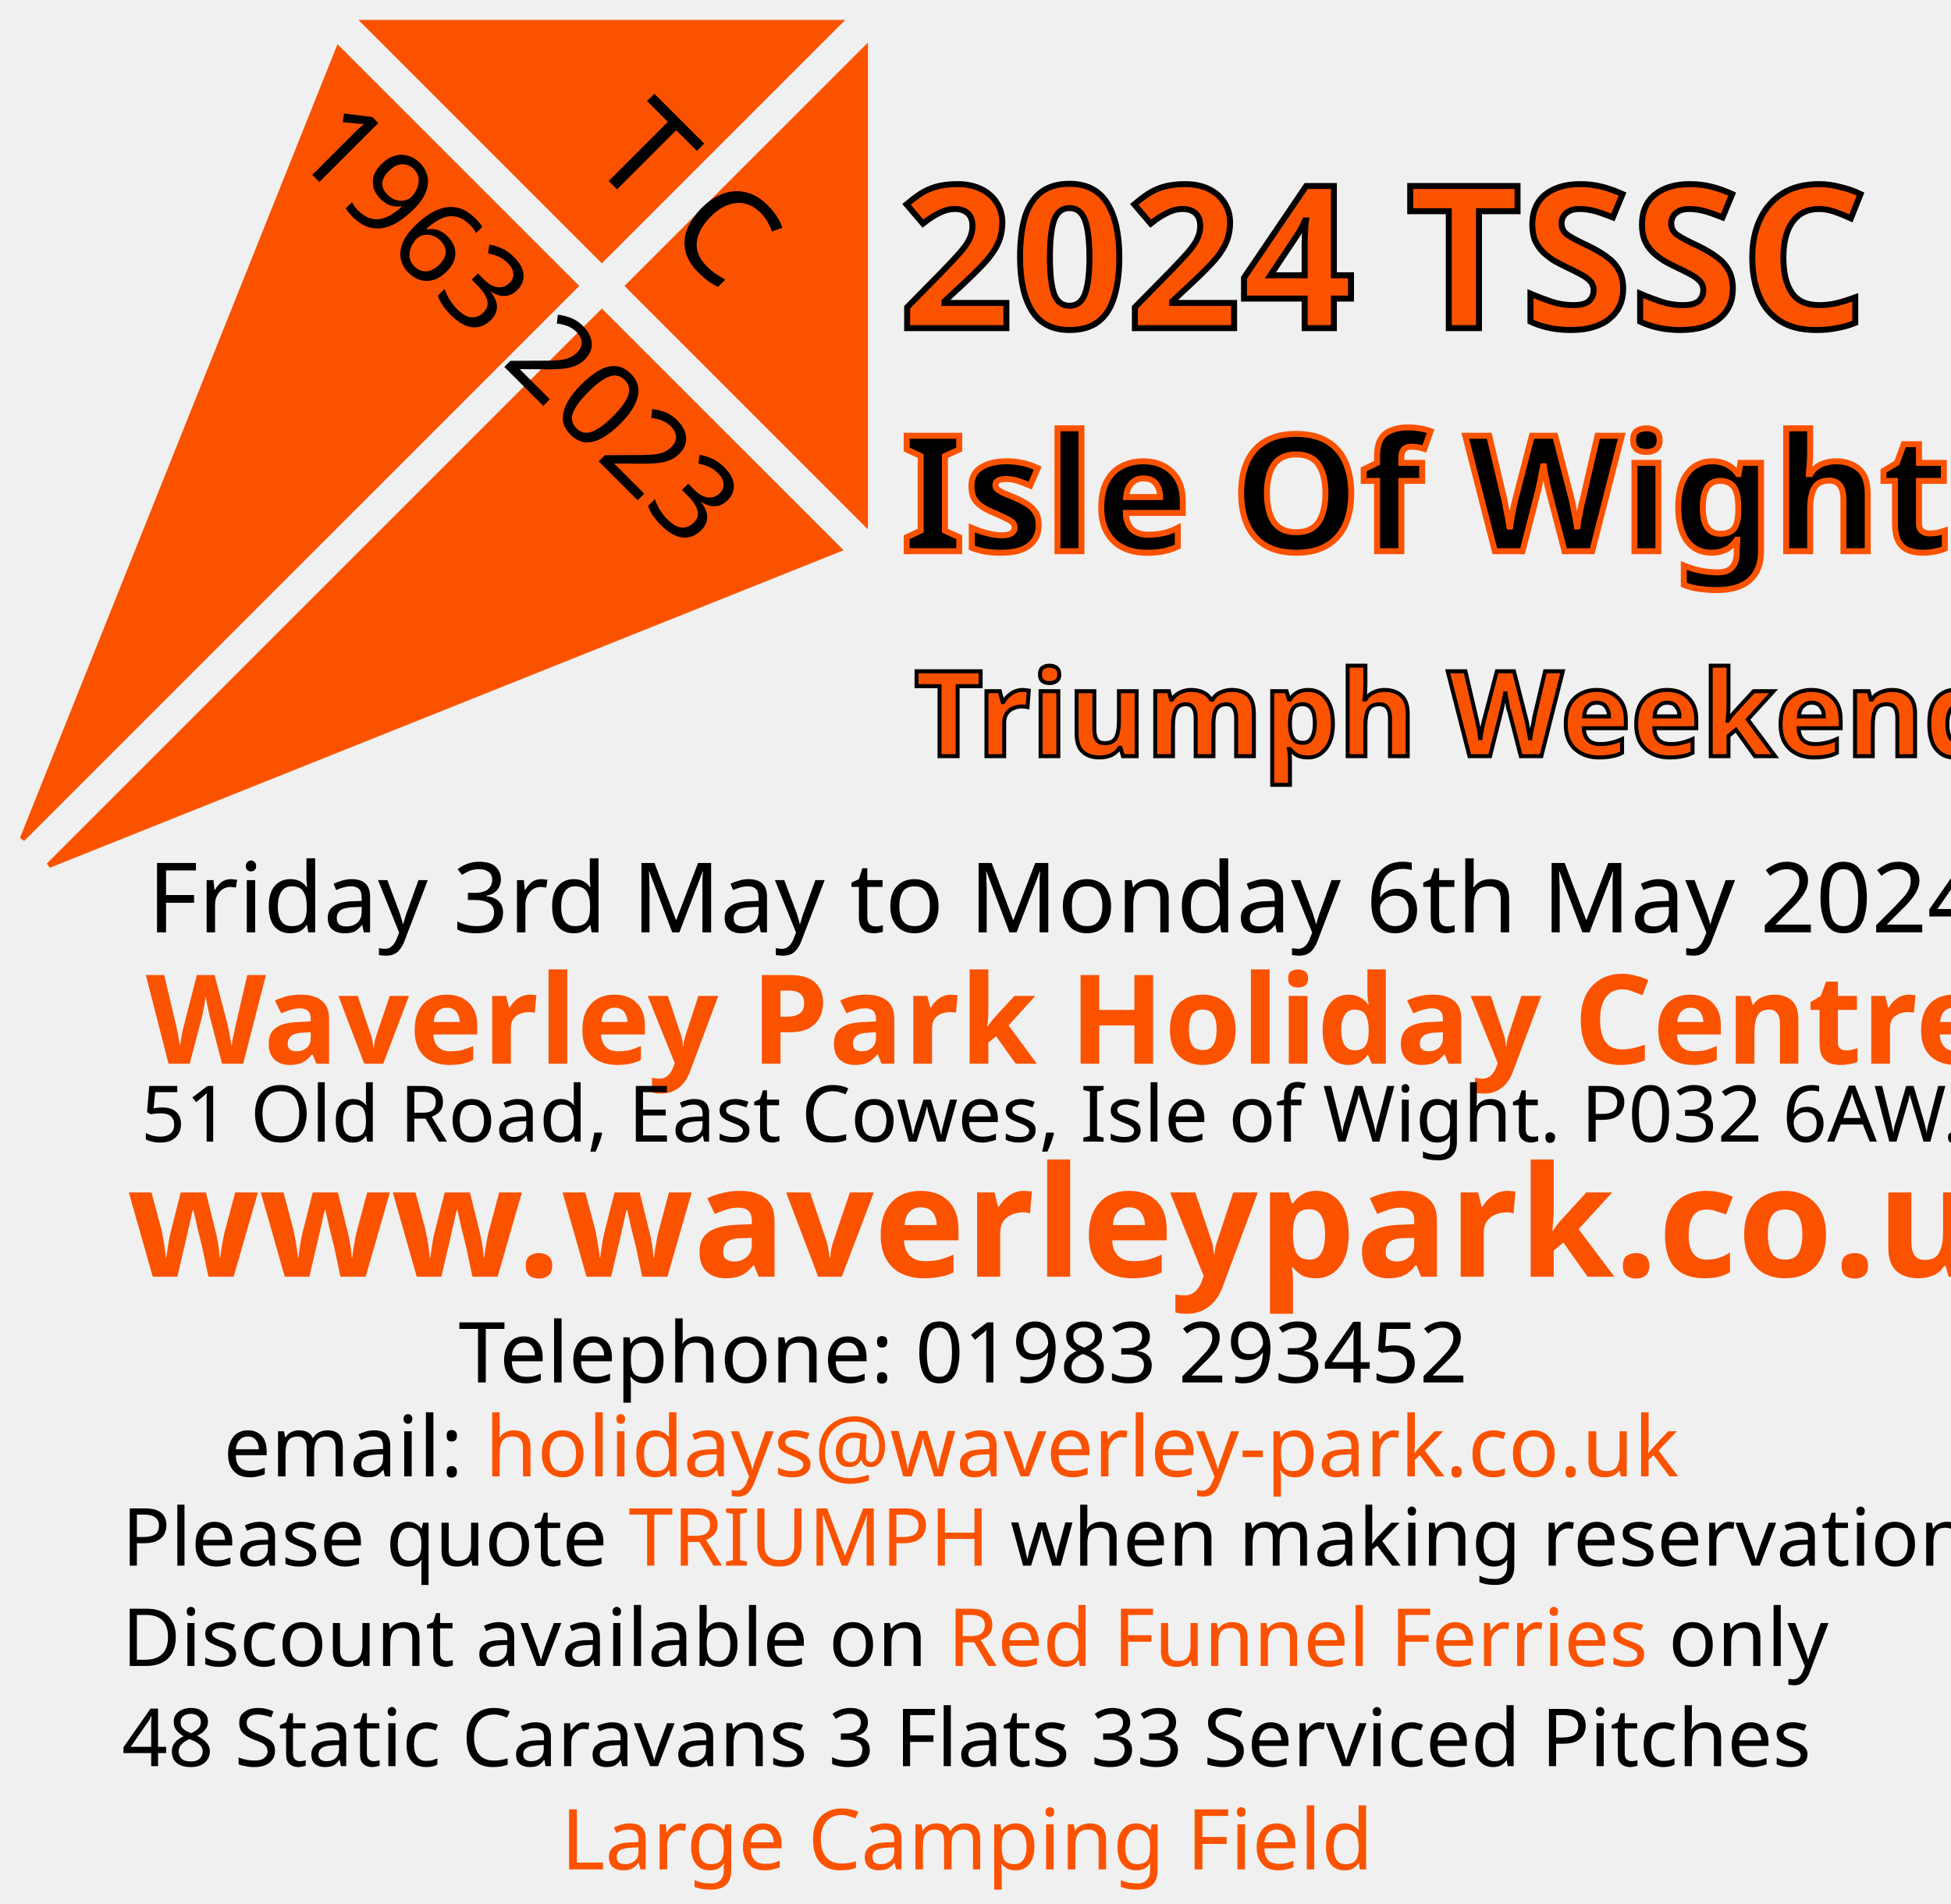
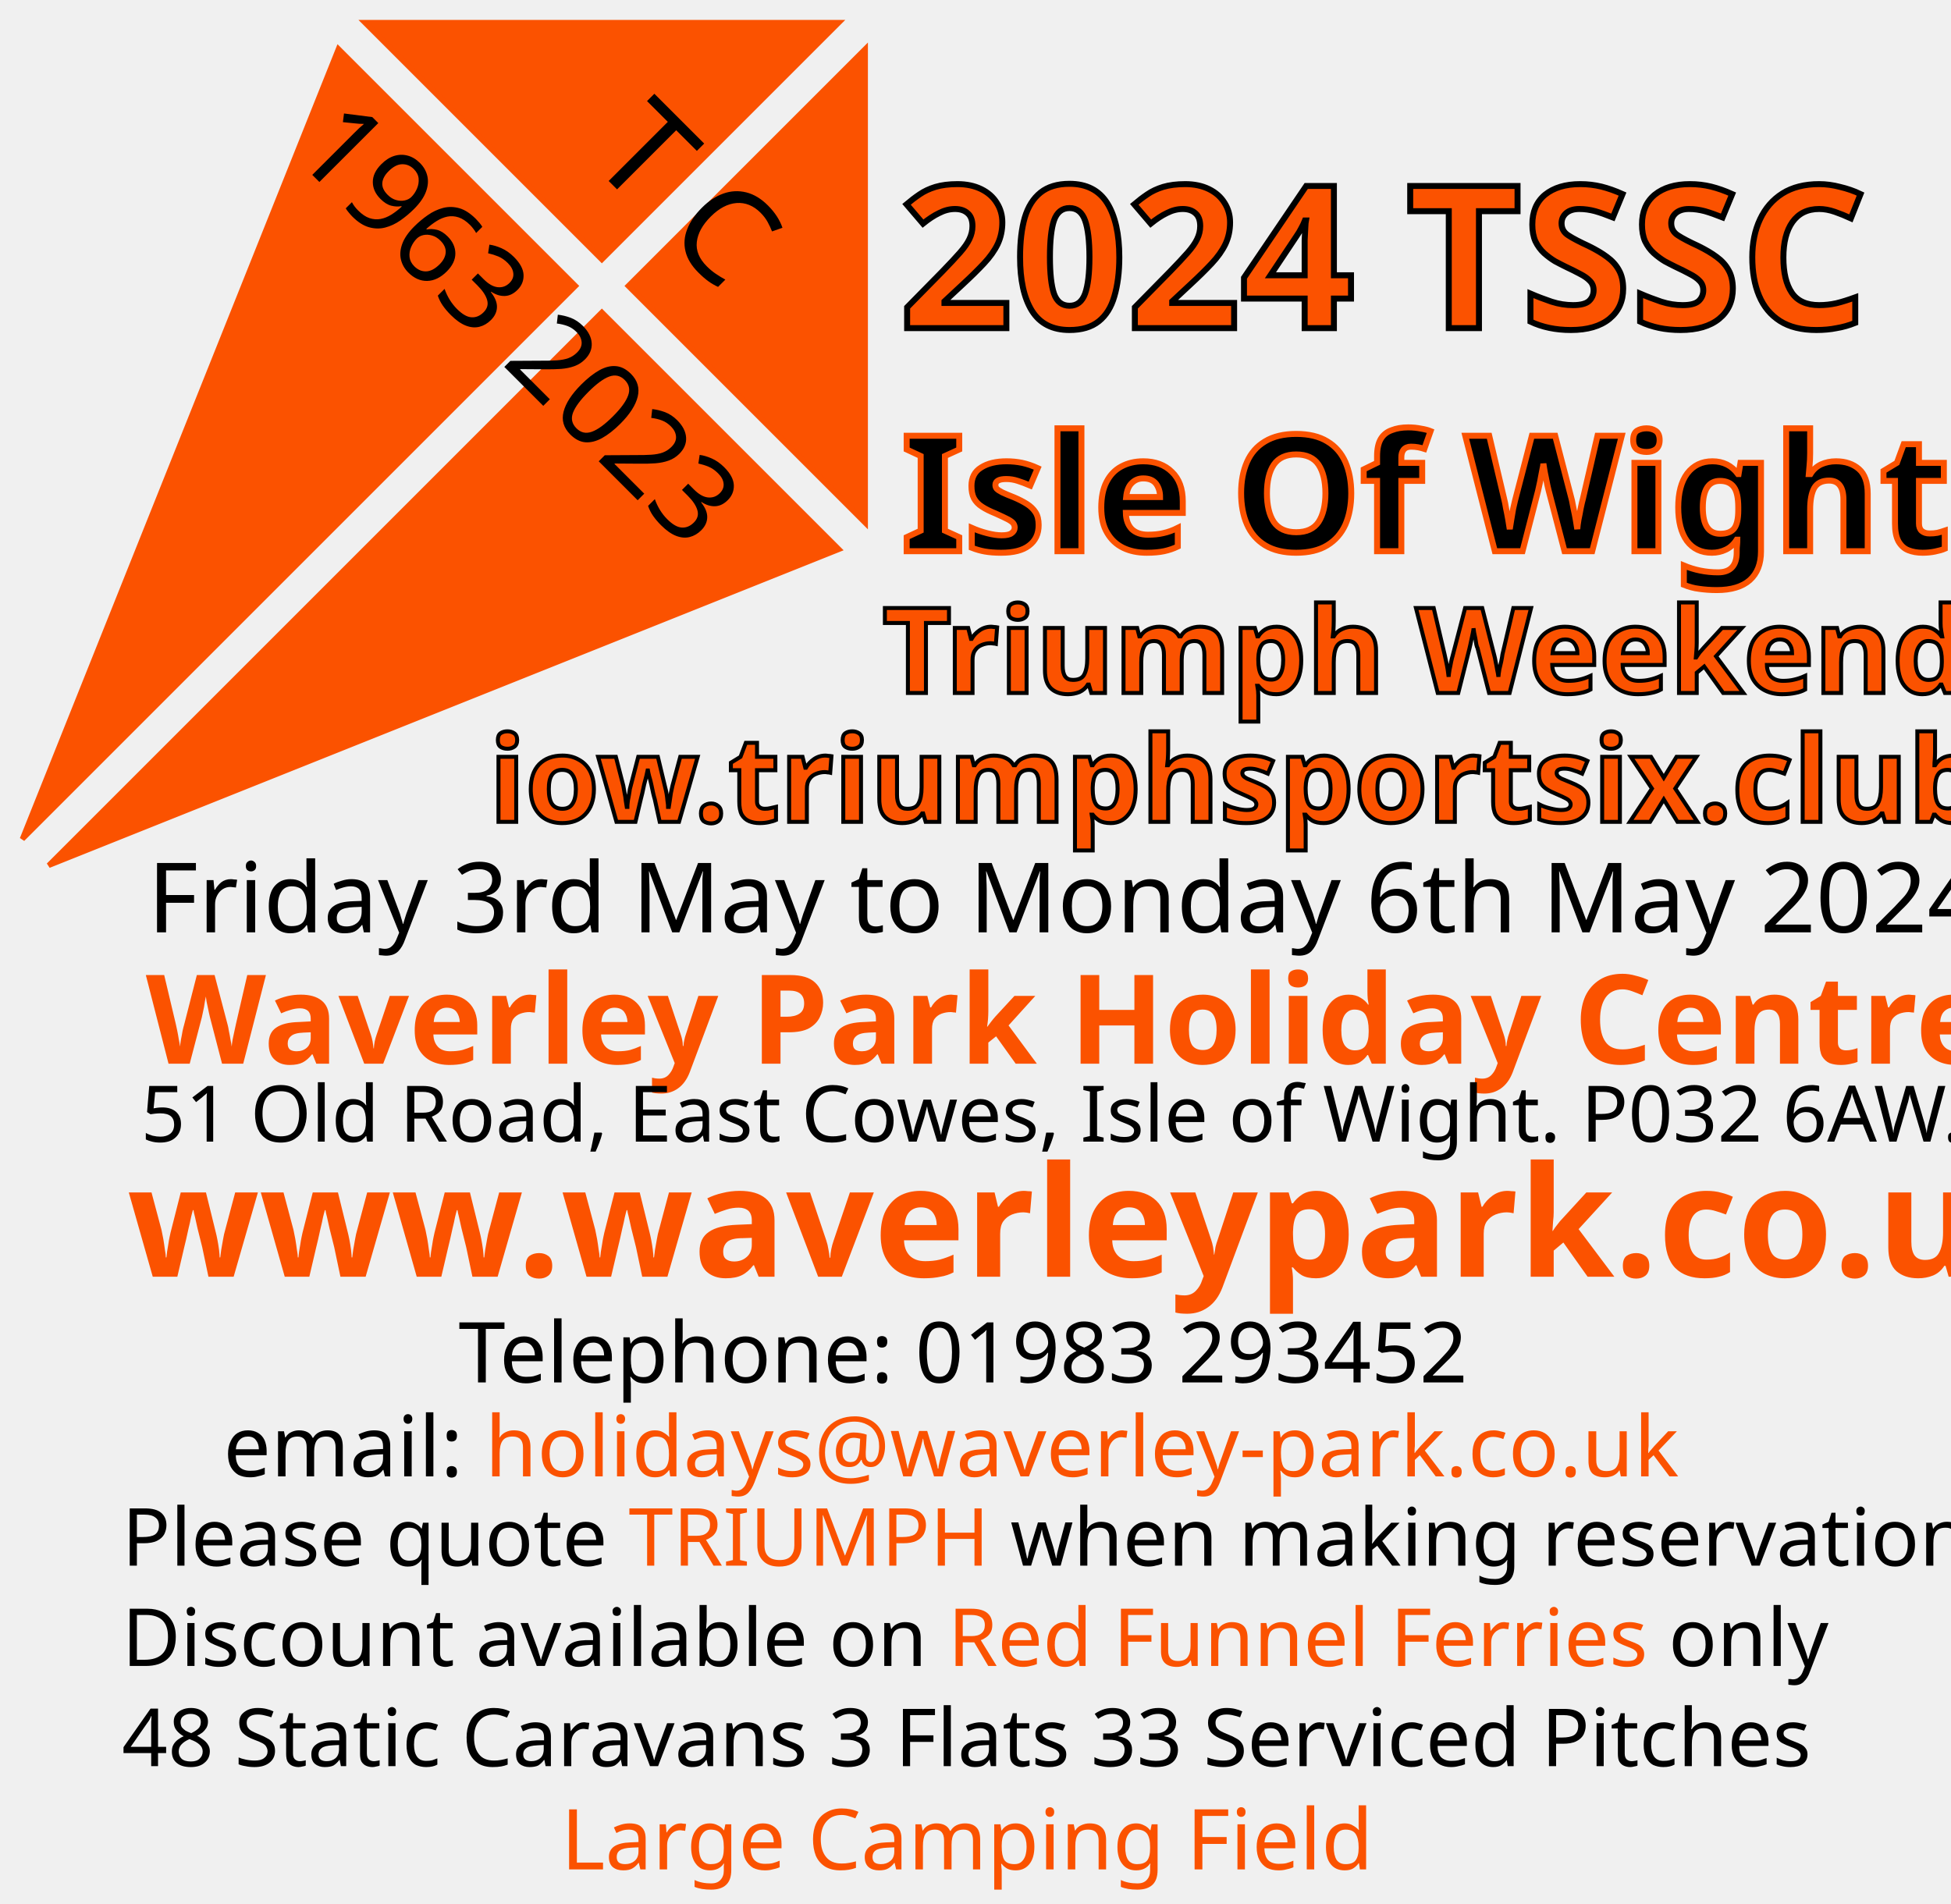
<svg xmlns="http://www.w3.org/2000/svg" width="97.984mm" height="95.609mm" viewBox="0 0 97.984 95.609" version="1.1" id="svg5">
  <defs id="defs2" />
  <g id="layer1" transform="translate(-11.12136,-78.04174)">
    <text xml:space="preserve" style="font-style:normal;font-variant:normal;font-weight:normal;font-stretch:normal;font-size:4.028px;line-height:1.25;font-family:Ubuntu;-inkscape-font-specification:'Ubuntu, Normal';font-variant-ligatures:normal;font-variant-caps:normal;font-variant-numeric:normal;font-variant-east-asian:normal;stroke-width:0.252" x="17.245" y="121.441" id="text3026">
      <tspan style="font-style:normal;font-variant:normal;font-weight:normal;font-stretch:normal;font-size:4.028px;font-family:Ubuntu;-inkscape-font-specification:'Ubuntu, Normal';font-variant-ligatures:normal;font-variant-caps:normal;font-variant-numeric:normal;font-variant-east-asian:normal;stroke-width:0.252" x="17.245" y="121.441" id="tspan3028" />
      <tspan style="font-style:normal;font-variant:normal;font-weight:normal;font-stretch:normal;font-size:4.028px;font-family:Ubuntu;-inkscape-font-specification:'Ubuntu, Normal';font-variant-ligatures:normal;font-variant-caps:normal;font-variant-numeric:normal;font-variant-east-asian:normal;stroke-width:0.252" x="17.245" y="126.476" id="tspan3030" />
      <tspan style="font-style:normal;font-variant:normal;font-weight:normal;font-stretch:normal;font-size:4.028px;font-family:Ubuntu;-inkscape-font-specification:'Ubuntu, Normal';font-variant-ligatures:normal;font-variant-caps:normal;font-variant-numeric:normal;font-variant-east-asian:normal;stroke-width:0.252" x="17.245" y="131.51" id="tspan3032" />
      <tspan style="font-style:normal;font-variant:normal;font-weight:normal;font-stretch:normal;font-size:4.028px;font-family:Ubuntu;-inkscape-font-specification:'Ubuntu, Normal';font-variant-ligatures:normal;font-variant-caps:normal;font-variant-numeric:normal;font-variant-east-asian:normal;stroke-width:0.252" x="17.245" y="136.545" id="tspan3034" />
      <tspan style="font-style:normal;font-variant:normal;font-weight:normal;font-stretch:normal;font-size:4.028px;font-family:Ubuntu;-inkscape-font-specification:'Ubuntu, Normal';font-variant-ligatures:normal;font-variant-caps:normal;font-variant-numeric:normal;font-variant-east-asian:normal;stroke-width:0.252" x="17.245" y="141.58" id="tspan3036" />
      <tspan style="font-style:normal;font-variant:normal;font-weight:normal;font-stretch:normal;font-size:4.028px;font-family:Ubuntu;-inkscape-font-specification:'Ubuntu, Normal';font-variant-ligatures:normal;font-variant-caps:normal;font-variant-numeric:normal;font-variant-east-asian:normal;stroke-width:0.252" x="17.245" y="146.614" id="tspan3038" />
      <tspan style="font-style:normal;font-variant:normal;font-weight:normal;font-stretch:normal;font-size:4.028px;font-family:Ubuntu;-inkscape-font-specification:'Ubuntu, Normal';font-variant-ligatures:normal;font-variant-caps:normal;font-variant-numeric:normal;font-variant-east-asian:normal;stroke-width:0.252" x="17.245" y="151.649" id="tspan3040" />
      <tspan style="font-style:normal;font-variant:normal;font-weight:normal;font-stretch:normal;font-size:4.028px;font-family:Ubuntu;-inkscape-font-specification:'Ubuntu, Normal';font-variant-ligatures:normal;font-variant-caps:normal;font-variant-numeric:normal;font-variant-east-asian:normal;stroke-width:0.252" x="17.245" y="156.683" id="tspan3042">Please quote <tspan style="font-style:normal;font-variant:normal;font-weight:normal;font-stretch:normal;font-size:4.028px;font-family:Ubuntu;-inkscape-font-specification:'Ubuntu, Normal';font-variant-ligatures:normal;font-variant-caps:normal;font-variant-numeric:normal;font-variant-east-asian:normal;fill:#fb5200;fill-opacity:1;stroke-width:0.252" id="tspan62678">TRIUMPH</tspan> when making reservations</tspan>
      <tspan style="font-style:normal;font-variant:normal;font-weight:normal;font-stretch:normal;font-size:4.028px;font-family:Ubuntu;-inkscape-font-specification:'Ubuntu, Normal';font-variant-ligatures:normal;font-variant-caps:normal;font-variant-numeric:normal;font-variant-east-asian:normal;stroke-width:0.252" x="17.245" y="161.718" id="tspan3044">Discount available on <tspan style="font-style:normal;font-variant:normal;font-weight:normal;font-stretch:normal;font-size:4.028px;font-family:Ubuntu;-inkscape-font-specification:'Ubuntu, Normal';font-variant-ligatures:normal;font-variant-caps:normal;font-variant-numeric:normal;font-variant-east-asian:normal;fill:#fb5200;fill-opacity:1;stroke-width:0.252" id="tspan66664">Red Funnel Ferries</tspan> only</tspan>
      <tspan style="font-style:normal;font-variant:normal;font-weight:normal;font-stretch:normal;font-size:4.028px;font-family:Ubuntu;-inkscape-font-specification:'Ubuntu, Normal';font-variant-ligatures:normal;font-variant-caps:normal;font-variant-numeric:normal;font-variant-east-asian:normal;stroke-width:0.252" x="17.245" y="166.753" id="tspan3046">48 Static Caravans 3 Flats 33 Serviced Pitches</tspan>
      <tspan style="font-style:normal;font-variant:normal;font-weight:normal;font-stretch:normal;font-size:4.028px;font-family:Ubuntu;-inkscape-font-specification:'Ubuntu, Normal';font-variant-ligatures:normal;font-variant-caps:normal;font-variant-numeric:normal;font-variant-east-asian:normal;fill:#fb5200;fill-opacity:1;stroke-width:0.252" x="17.245" y="171.787" id="tspan3048" />
    </text>
    <text xml:space="preserve" style="font-size:9.996px;line-height:1.25;font-family:Chandas;-inkscape-font-specification:'Chandas, Normal';fill:#fb5200;fill-opacity:1;stroke:#000000;stroke-width:0.3;stroke-miterlimit:4;stroke-dasharray:none;stroke-opacity:1" x="56.274" y="94.527" id="text9196">
      <tspan id="tspan9194" style="font-style:normal;font-variant:normal;font-weight:bold;font-stretch:normal;font-size:9.996px;font-family:Ubuntu;-inkscape-font-specification:'Ubuntu, Bold';font-variant-ligatures:normal;font-variant-caps:normal;font-variant-numeric:normal;font-variant-east-asian:normal;fill:#fb5200;fill-opacity:1;stroke:#000000;stroke-width:0.3;stroke-miterlimit:4;stroke-dasharray:none;stroke-opacity:1" x="56.274" y="94.527">2024 TSSC</tspan>
    </text>
    <text xml:space="preserve" style="font-style:normal;font-variant:normal;font-weight:bold;font-stretch:normal;font-size:8.126px;line-height:1.25;font-family:Ubuntu;-inkscape-font-specification:'Ubuntu, Bold';font-variant-ligatures:normal;font-variant-caps:normal;font-variant-numeric:normal;font-variant-east-asian:normal;stroke:#fb5200;stroke-width:0.3;stroke-miterlimit:4;stroke-dasharray:none;stroke-opacity:1" x="56.391" y="105.726" id="text10520">
      <tspan id="tspan10518" style="font-style:normal;font-variant:normal;font-weight:bold;font-stretch:normal;font-size:8.126px;font-family:Ubuntu;-inkscape-font-specification:'Ubuntu, Bold';font-variant-ligatures:normal;font-variant-caps:normal;font-variant-numeric:normal;font-variant-east-asian:normal;stroke:#fb5200;stroke-width:0.3;stroke-miterlimit:4;stroke-dasharray:none;stroke-opacity:1" x="56.391" y="105.726">Isle Of Wight</tspan>
    </text>
-     <text xml:space="preserve" style="font-style:normal;font-variant:normal;font-weight:bold;font-stretch:normal;font-size:5.985px;line-height:1.25;font-family:Ubuntu;-inkscape-font-specification:'Ubuntu, Bold';font-variant-ligatures:normal;font-variant-caps:normal;font-variant-numeric:normal;font-variant-east-asian:normal;fill:#fb5200;fill-opacity:1;stroke:#000000;stroke-width:0.2;stroke-miterlimit:4;stroke-dasharray:none;stroke-opacity:1" x="57.027" y="116.022" id="text11888">
-       <tspan id="tspan11886" style="font-style:normal;font-variant:normal;font-weight:bold;font-stretch:normal;font-size:5.985px;font-family:Ubuntu;-inkscape-font-specification:'Ubuntu, Bold';font-variant-ligatures:normal;font-variant-caps:normal;font-variant-numeric:normal;font-variant-east-asian:normal;fill:#fb5200;fill-opacity:1;stroke:#000000;stroke-width:0.2;stroke-miterlimit:4;stroke-dasharray:none;stroke-opacity:1" x="57.027" y="116.022">Triumph Weekend</tspan>
+     <text xml:space="preserve" style="font-style:normal;font-variant:normal;font-weight:bold;font-stretch:normal;font-size:5.985px;line-height:1.25;font-family:Ubuntu;-inkscape-font-specification:'Ubuntu, Bold';font-variant-ligatures:normal;font-variant-caps:normal;font-variant-numeric:normal;font-variant-east-asian:normal;fill:#fb5200;fill-opacity:1;stroke:#000000;stroke-width:0.2;stroke-miterlimit:4;stroke-dasharray:none;stroke-opacity:1" x="55.439" y="112.847" id="text11888">
+       <tspan id="tspan11886" style="font-style:normal;font-variant:normal;font-weight:bold;font-stretch:normal;font-size:5.985px;font-family:Ubuntu;-inkscape-font-specification:'Ubuntu, Bold';font-variant-ligatures:normal;font-variant-caps:normal;font-variant-numeric:normal;font-variant-east-asian:normal;fill:#fb5200;fill-opacity:1;stroke:#000000;stroke-width:0.2;stroke-miterlimit:4;stroke-dasharray:none;stroke-opacity:1" x="55.439" y="112.847">Triumph Weekend</tspan>
+     </text>
+     <text xml:space="preserve" style="font-style:normal;font-variant:normal;font-weight:bold;font-stretch:normal;font-size:5.985px;line-height:1.25;font-family:Ubuntu;-inkscape-font-specification:'Ubuntu, Bold';font-variant-ligatures:normal;font-variant-caps:normal;font-variant-numeric:normal;font-variant-east-asian:normal;fill:#fb5200;fill-opacity:1;stroke:#000000;stroke-width:0.2;stroke-miterlimit:4;stroke-dasharray:none;stroke-opacity:1" x="35.686" y="119.32" id="text11888-5">
+       <tspan id="tspan10230" x="35.686" y="119.32">iow.triumphsportsix.club</tspan>
    </text>
    <text xml:space="preserve" style="font-style:normal;font-variant:normal;font-weight:normal;font-stretch:normal;font-size:4.889px;line-height:1.25;font-family:Ubuntu;-inkscape-font-specification:'Ubuntu, Normal';font-variant-ligatures:normal;font-variant-caps:normal;font-variant-numeric:normal;font-variant-east-asian:normal;stroke-width:0.306" x="18.538" y="124.871" id="text27044">
      <tspan id="tspan27042" style="font-style:normal;font-variant:normal;font-weight:normal;font-stretch:normal;font-size:4.889px;font-family:Ubuntu;-inkscape-font-specification:'Ubuntu, Normal';font-variant-ligatures:normal;font-variant-caps:normal;font-variant-numeric:normal;font-variant-east-asian:normal;stroke-width:0.306" x="18.538" y="124.871">Friday 3rd May to Monday 6th May 2024</tspan>
    </text>
    <text xml:space="preserve" style="font-style:normal;font-variant:normal;font-weight:bold;font-stretch:normal;font-size:6.237px;line-height:1.25;font-family:Ubuntu;-inkscape-font-specification:'Ubuntu, Bold';font-variant-ligatures:normal;font-variant-caps:normal;font-variant-numeric:normal;font-variant-east-asian:normal;fill:#fb5200;fill-opacity:1;stroke-width:0.39" x="18.445" y="131.469" id="text32400">
      <tspan id="tspan32398" style="font-style:normal;font-variant:normal;font-weight:bold;font-stretch:normal;font-size:6.237px;font-family:Ubuntu;-inkscape-font-specification:'Ubuntu, Bold';font-variant-ligatures:normal;font-variant-caps:normal;font-variant-numeric:normal;font-variant-east-asian:normal;fill:#fb5200;fill-opacity:1;stroke-width:0.39" x="18.445" y="131.469">Waverley Park Holiday Centre</tspan>
    </text>
    <text xml:space="preserve" style="font-style:normal;font-variant:normal;font-weight:normal;font-stretch:normal;font-size:3.919px;line-height:1.25;font-family:Ubuntu;-inkscape-font-specification:'Ubuntu, Normal';font-variant-ligatures:normal;font-variant-caps:normal;font-variant-numeric:normal;font-variant-east-asian:normal;stroke-width:0.245" x="18.194" y="135.386" id="text36742">
      <tspan id="tspan36740" style="font-style:normal;font-variant:normal;font-weight:normal;font-stretch:normal;font-size:3.919px;font-family:Ubuntu;-inkscape-font-specification:'Ubuntu, Normal';font-variant-ligatures:normal;font-variant-caps:normal;font-variant-numeric:normal;font-variant-east-asian:normal;stroke-width:0.245" x="18.194" y="135.386">51 Old Road, East Cowes, Isle of Wight. P032 6AW.</tspan>
    </text>
    <text xml:space="preserve" style="font-style:normal;font-variant:normal;font-weight:bold;font-stretch:normal;font-size:7.744px;line-height:1.25;font-family:Ubuntu;-inkscape-font-specification:'Ubuntu, Bold';font-variant-ligatures:normal;font-variant-caps:normal;font-variant-numeric:normal;font-variant-east-asian:normal;fill:#fb5200;fill-opacity:1;stroke-width:0.484" x="17.512" y="142.17" id="text43622">
      <tspan id="tspan43620" style="font-style:normal;font-variant:normal;font-weight:bold;font-stretch:normal;font-size:7.744px;font-family:Ubuntu;-inkscape-font-specification:'Ubuntu, Bold';font-variant-ligatures:normal;font-variant-caps:normal;font-variant-numeric:normal;font-variant-east-asian:normal;fill:#fb5200;fill-opacity:1;stroke-width:0.484" x="17.512" y="142.17">www.waverleypark.co.uk</tspan>
    </text>
    <g id="g45740" transform="matrix(0,0.2645833,-0.2645833,0,54.57752,79.17403)">
      <polygon fill="#fb5200" stroke="#fb5200" points="50,45 5,0 95,0 " id="polygon45716" />
      <polygon fill="#fb5200" stroke="#fb5200" points="45,50 0,5 0,95 " id="polygon45718" />
      <polygon fill="#fb5200" stroke="#fb5200" points="160,155 100,5 55,50 " id="polygon45720" />
      <polygon fill="#fb5200" stroke="#fb5200" points="155,160 5,100 50,55 " id="polygon45722" />
      <text fill="#ffffff" x="31" y="35" font-size="25px" font-family="sans-serif" transform="rotate(-45,50,50)" id="text45724" style="font-style:normal;font-variant:normal;font-weight:normal;font-stretch:normal;font-size:25px;font-family:sans-serif;-inkscape-font-specification:'sans-serif, Normal';font-variant-ligatures:normal;font-variant-caps:normal;font-variant-numeric:normal;font-variant-east-asian:normal;fill:#000000;fill-opacity:1">
        <tspan id="tspan10061" x="31" y="35">T C</tspan>
      </text>
      <text fill="#ffffff" x="-59.725" y="94.673" font-size="22.152px" font-family="sans-serif" transform="rotate(-45)" id="text45726" style="font-style:normal;font-variant:normal;font-weight:normal;font-stretch:normal;font-size:22.152px;font-family:sans-serif;-inkscape-font-specification:'sans-serif, Normal';font-variant-ligatures:normal;font-variant-caps:normal;font-variant-numeric:normal;font-variant-east-asian:normal;fill:#000000;fill-opacity:1;stroke-width:0.886">
        <tspan id="tspan10081" x="-59.725" y="94.673">1963 2023</tspan>
      </text>
    </g>
    <text xml:space="preserve" style="font-size:4.233px;line-height:1.25;font-family:Chandas;-inkscape-font-specification:'Chandas, Normal';stroke-width:0.265" x="34.143" y="147.476" id="text118266">
      <tspan id="tspan118264" style="stroke-width:0.265" x="34.143" y="147.476">Telephone: 01983 293452</tspan>
    </text>
    <text xml:space="preserve" style="font-size:4.233px;line-height:1.25;font-family:Chandas;-inkscape-font-specification:'Chandas, Normal';stroke-width:0.265" x="22.34" y="152.198" id="text120484">
      <tspan id="tspan120482" style="stroke-width:0.265" x="22.34" y="152.198">email: <tspan style="fill:#fb5200;fill-opacity:1" id="tspan137722">holidays@waverley-park.co.uk</tspan>
      </tspan>
    </text>
    <text xml:space="preserve" style="font-size:4.233px;line-height:1.25;font-family:Chandas;-inkscape-font-specification:'Chandas, Normal';stroke-width:0.265" x="39.297" y="171.94" id="text122482">
      <tspan id="tspan122480" style="fill:#fb5200;fill-opacity:1;stroke-width:0.265" x="39.297" y="171.94">Large Camping Field</tspan>
    </text>
  </g>
</svg>
